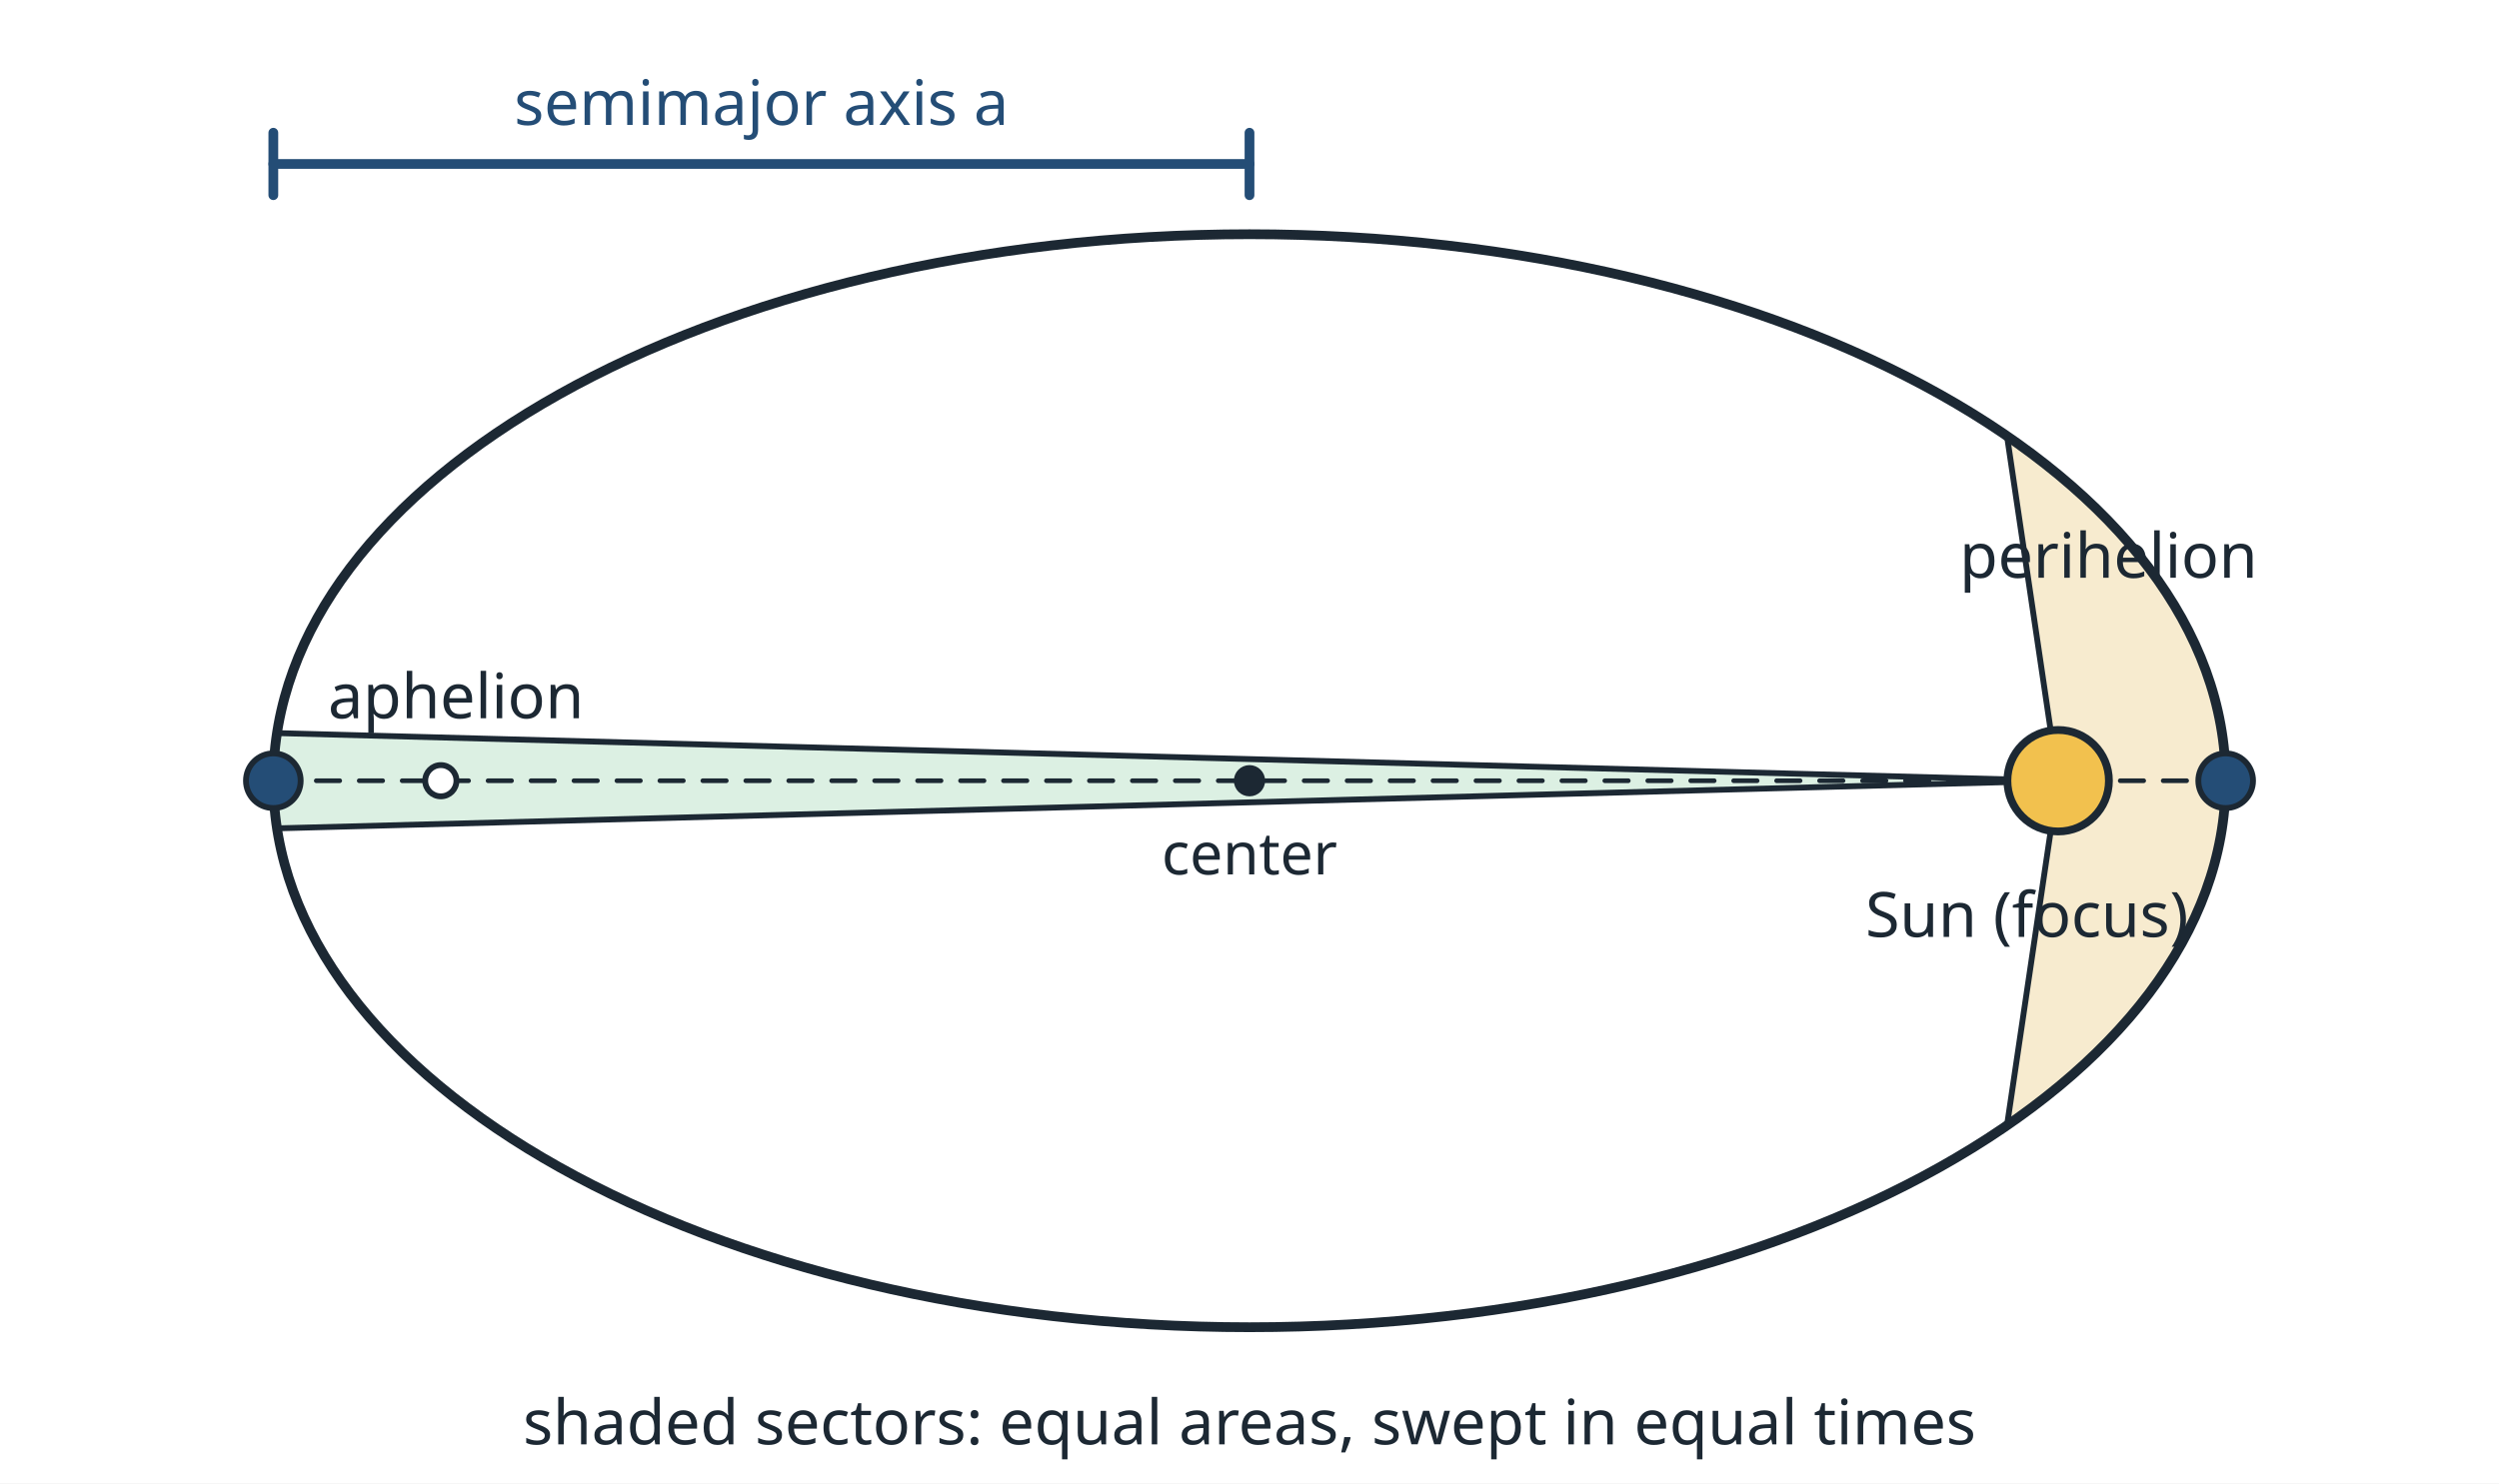
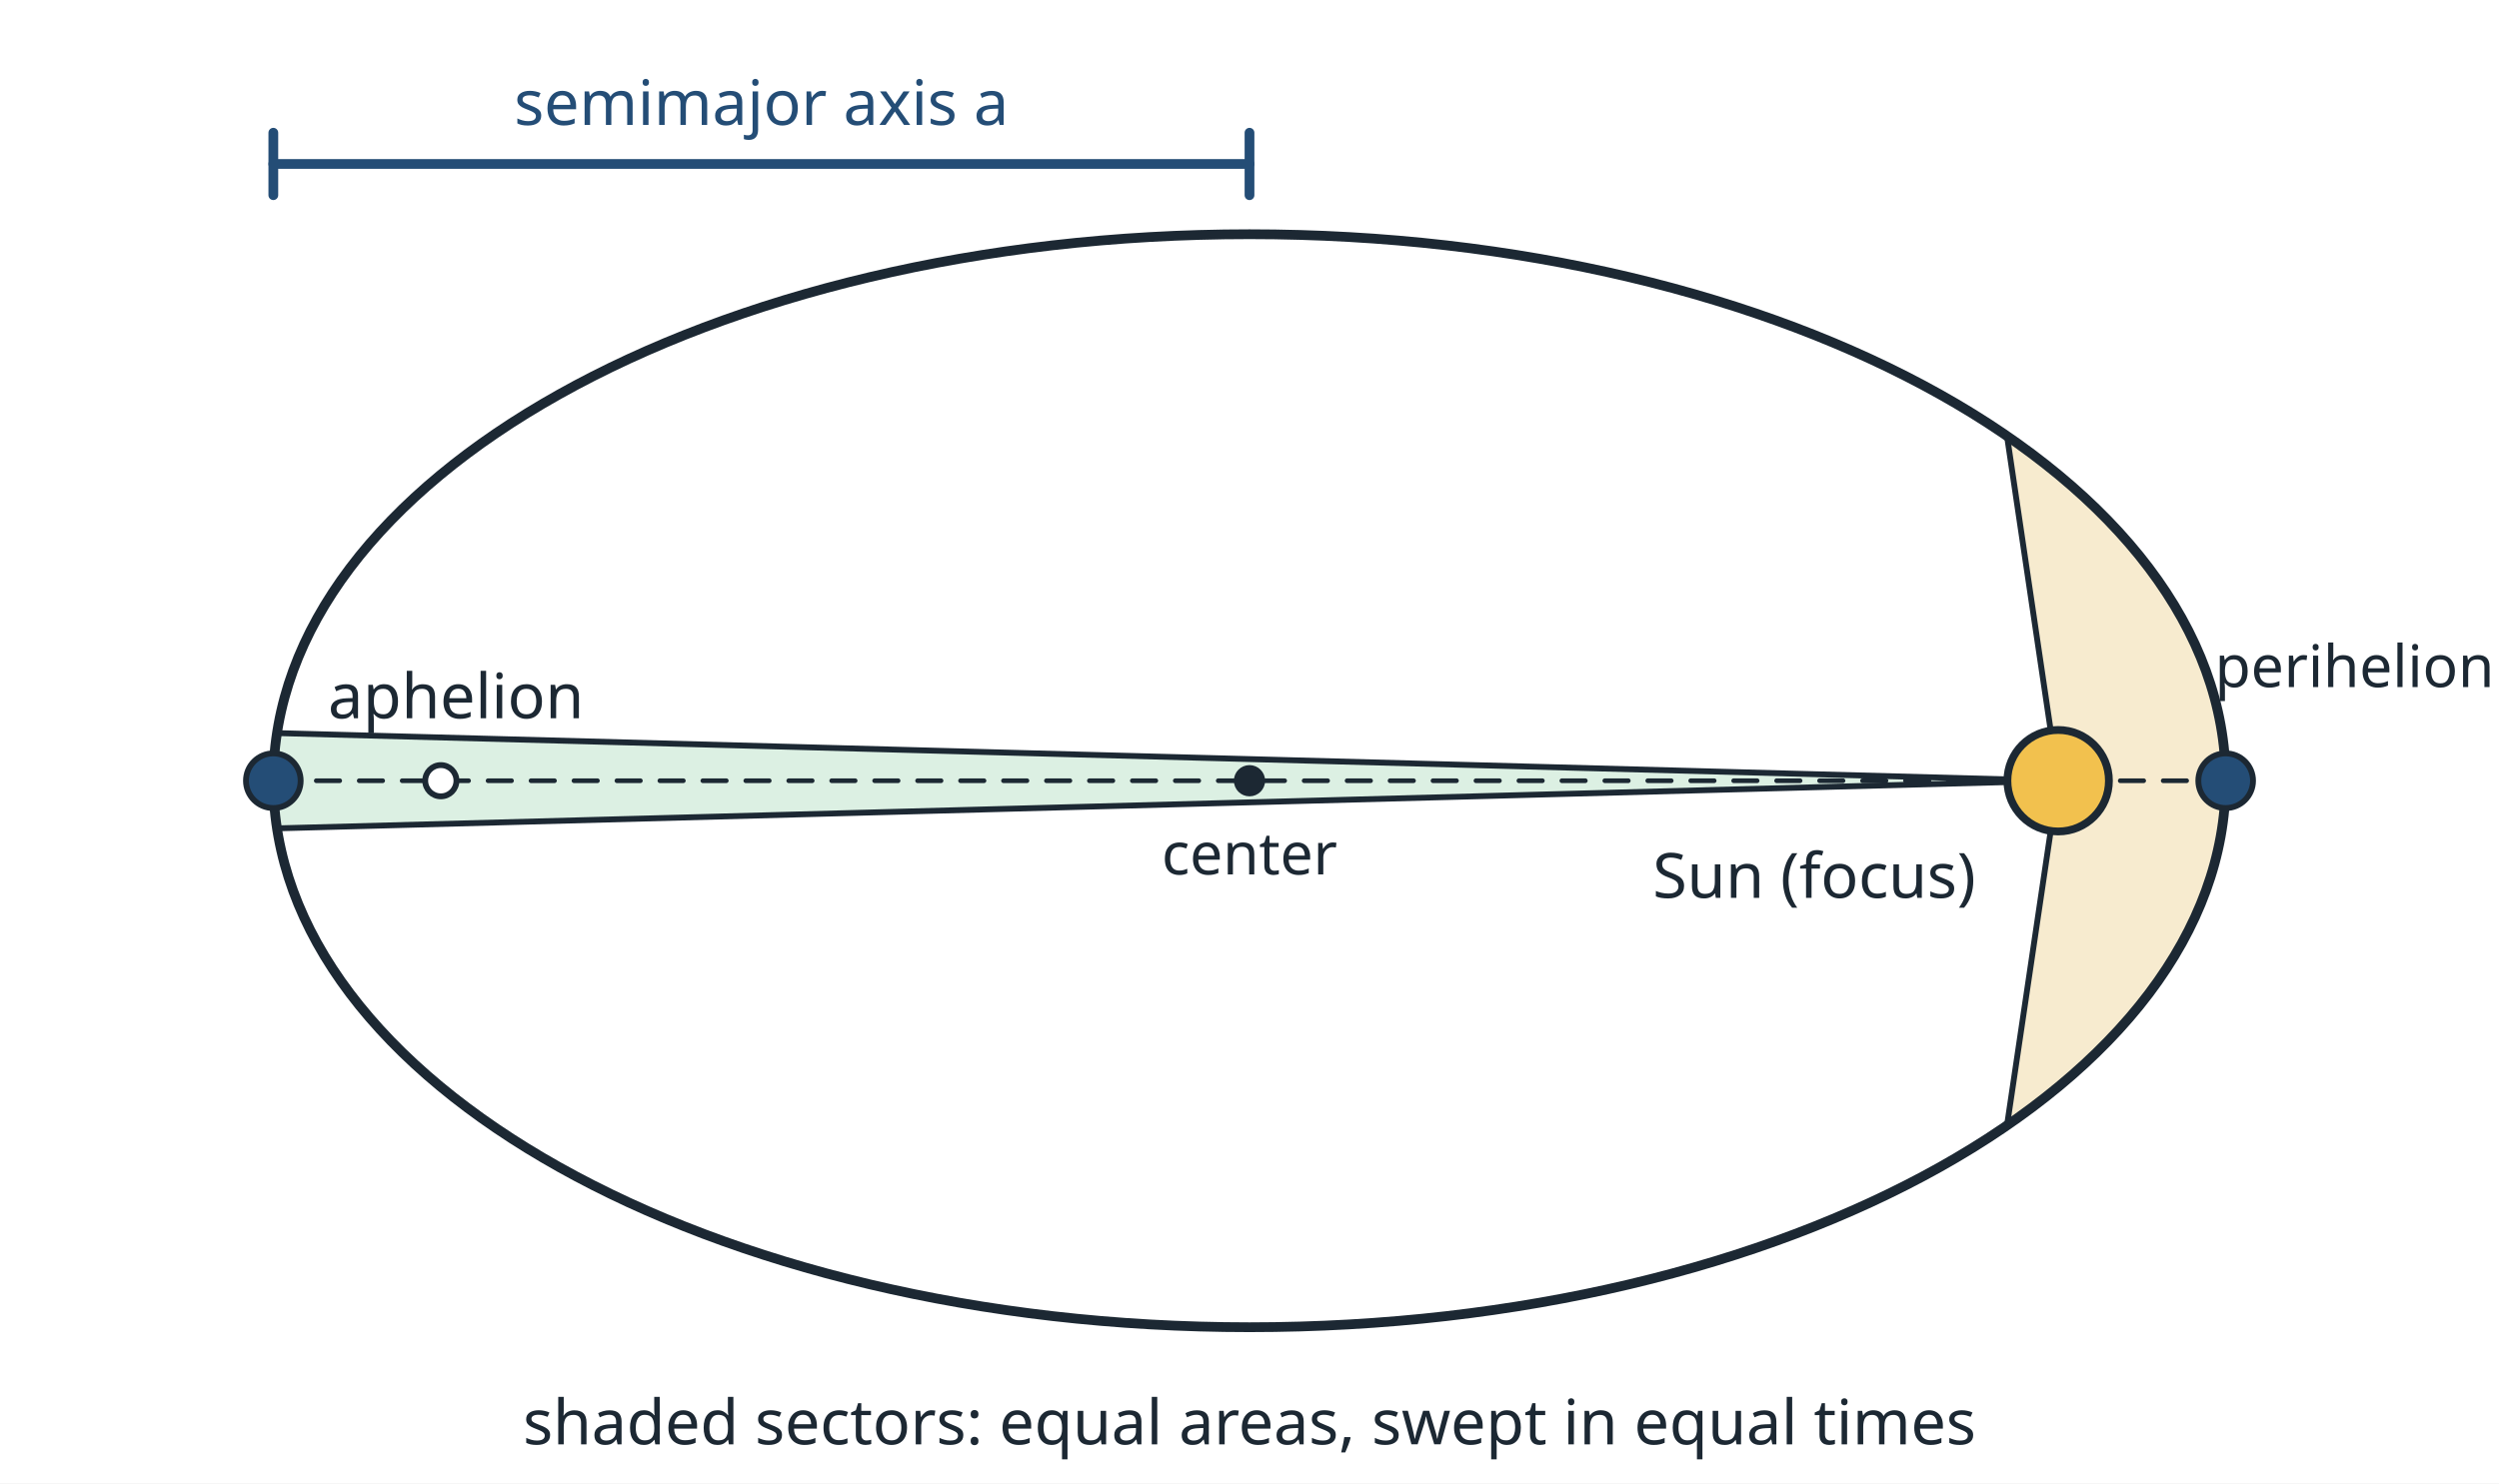
<svg xmlns="http://www.w3.org/2000/svg" viewBox="0 0 640 380" width="640" height="380" font-family="sans-serif" role="img">
  <rect width="640" height="380" fill="#ffffff" />
  <polygon points="527.1,200.0 514.0,288.3 517.5,285.8 521.1,283.2 524.6,280.4 528.2,277.5 531.8,274.4 535.3,271.1 538.9,267.7 542.4,264.0 545.8,260.1 549.2,255.9 552.4,251.5 555.6,246.9 558.5,241.9 561.3,236.7 563.7,231.1 565.9,225.3 567.6,219.2 568.9,213.0 569.7,206.5 570.0,200.0 569.7,193.5 568.9,187.0 567.6,180.8 565.9,174.7 563.7,168.9 561.3,163.3 558.5,158.1 555.6,153.1 552.4,148.5 549.2,144.1 545.8,139.9 542.4,136.0 538.9,132.3 535.3,128.9 531.8,125.6 528.2,122.5 524.6,119.6 521.1,116.8 517.5,114.2 514.0,111.7" fill="#f7ebcf" stroke="#1c2833" stroke-width="1.5" stroke-linejoin="round" />
  <polygon points="527.1,200.0 71.0,187.8 70.9,188.4 70.8,189.0 70.7,189.6 70.6,190.2 70.5,190.8 70.5,191.4 70.4,192.0 70.3,192.7 70.3,193.3 70.2,193.9 70.2,194.5 70.2,195.1 70.1,195.7 70.1,196.3 70.1,196.9 70.0,197.5 70.0,198.2 70.0,198.8 70.0,199.4 70.0,200.0 70.0,200.6 70.0,201.2 70.0,201.8 70.0,202.5 70.1,203.1 70.1,203.7 70.1,204.3 70.2,204.9 70.2,205.5 70.2,206.1 70.3,206.7 70.3,207.3 70.4,208.0 70.5,208.6 70.5,209.2 70.6,209.8 70.7,210.4 70.8,211.0 70.9,211.6 71.0,212.2" fill="#dcf0e3" stroke="#1c2833" stroke-width="1.5" stroke-linejoin="round" />
  <ellipse cx="320" cy="200" rx="250" ry="140" fill="none" stroke="#1c2833" stroke-width="2.5" />
  <line x1="70.0" y1="200.0" x2="570.0" y2="200.0" stroke="#1c2833" stroke-width="1.2" stroke-linecap="round" stroke-dasharray="6 5" />
  <line x1="70.0" y1="42.0" x2="320.0" y2="42.0" stroke="#244d76" stroke-width="2.5" stroke-linecap="round" />
  <line x1="70.0" y1="34.0" x2="70.0" y2="50.0" stroke="#244d76" stroke-width="2.5" stroke-linecap="round" />
  <line x1="320.0" y1="34.0" x2="320.0" y2="50.0" stroke="#244d76" stroke-width="2.5" stroke-linecap="round" />
  <circle cx="527.1" cy="200.0" r="13.0" fill="#f2c14e" stroke="#1c2833" stroke-width="2" />
  <circle cx="112.9" cy="200.0" r="4.0" fill="#ffffff" stroke="#1c2833" stroke-width="1.5" />
  <circle cx="320.0" cy="200.0" r="3.5" fill="#1c2833" stroke="#1c2833" stroke-width="1" />
  <circle cx="570.0" cy="200.0" r="7.0" fill="#244d76" stroke="#1c2833" stroke-width="1.5" />
  <circle cx="70.0" cy="200.0" r="7.0" fill="#244d76" stroke="#1c2833" stroke-width="1.5" />
-   <text x="519.1" y="240.0" font-size="16" fill="#1c2833" text-anchor="middle">Sun (focus)</text>
-   <text x="540.0" y="148.0" font-size="16" fill="#1c2833" text-anchor="middle">perihelion</text>
+   <text x="506.0" y="230.0" font-size="16" fill="#1c2833" text-anchor="end">Sun (focus)</text>
+   <text x="603.0" y="176.0" font-size="15" fill="#1c2833" text-anchor="middle">perihelion</text>
  <text x="84.0" y="184.0" font-size="16" fill="#1c2833" text-anchor="start">aphelion</text>
  <text x="195.0" y="32.0" font-size="16" fill="#244d76" text-anchor="middle">semimajor axis a</text>
  <text x="320.0" y="224.0" font-size="15" fill="#1c2833" text-anchor="middle">center</text>
  <text x="320.0" y="370.0" font-size="16" fill="#1c2833" text-anchor="middle">shaded sectors: equal areas, swept in equal times</text>
</svg>
